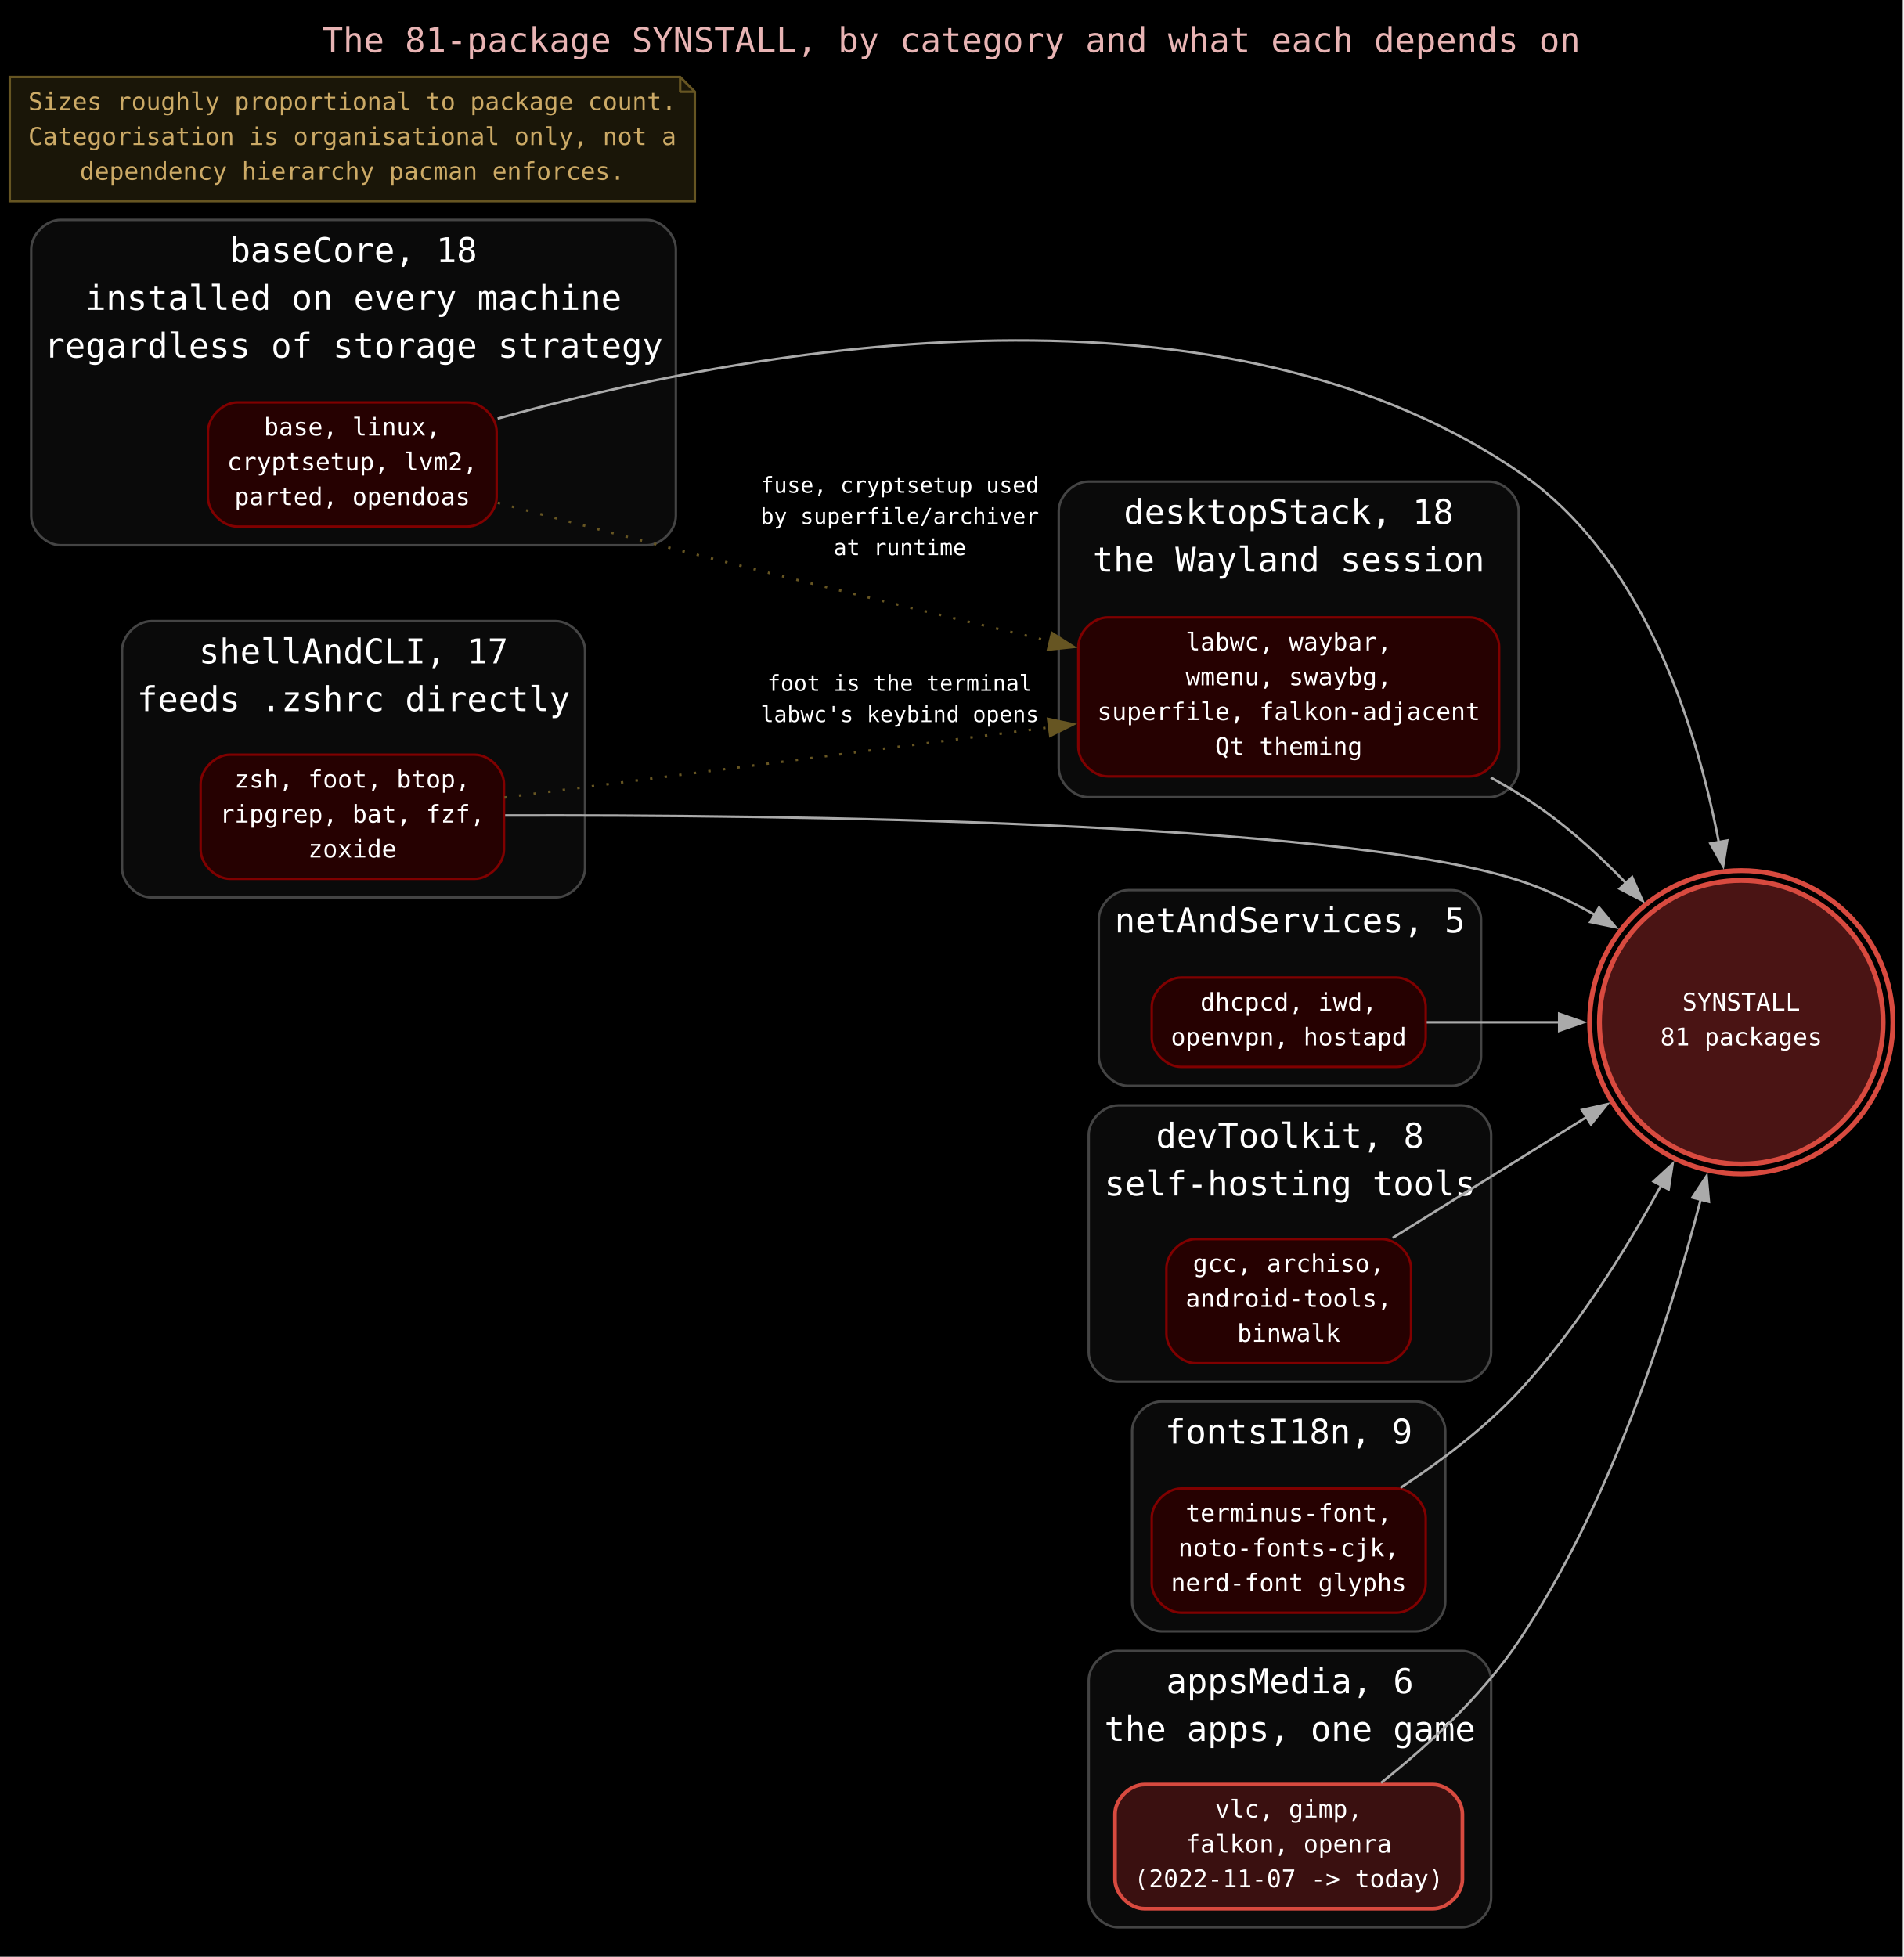
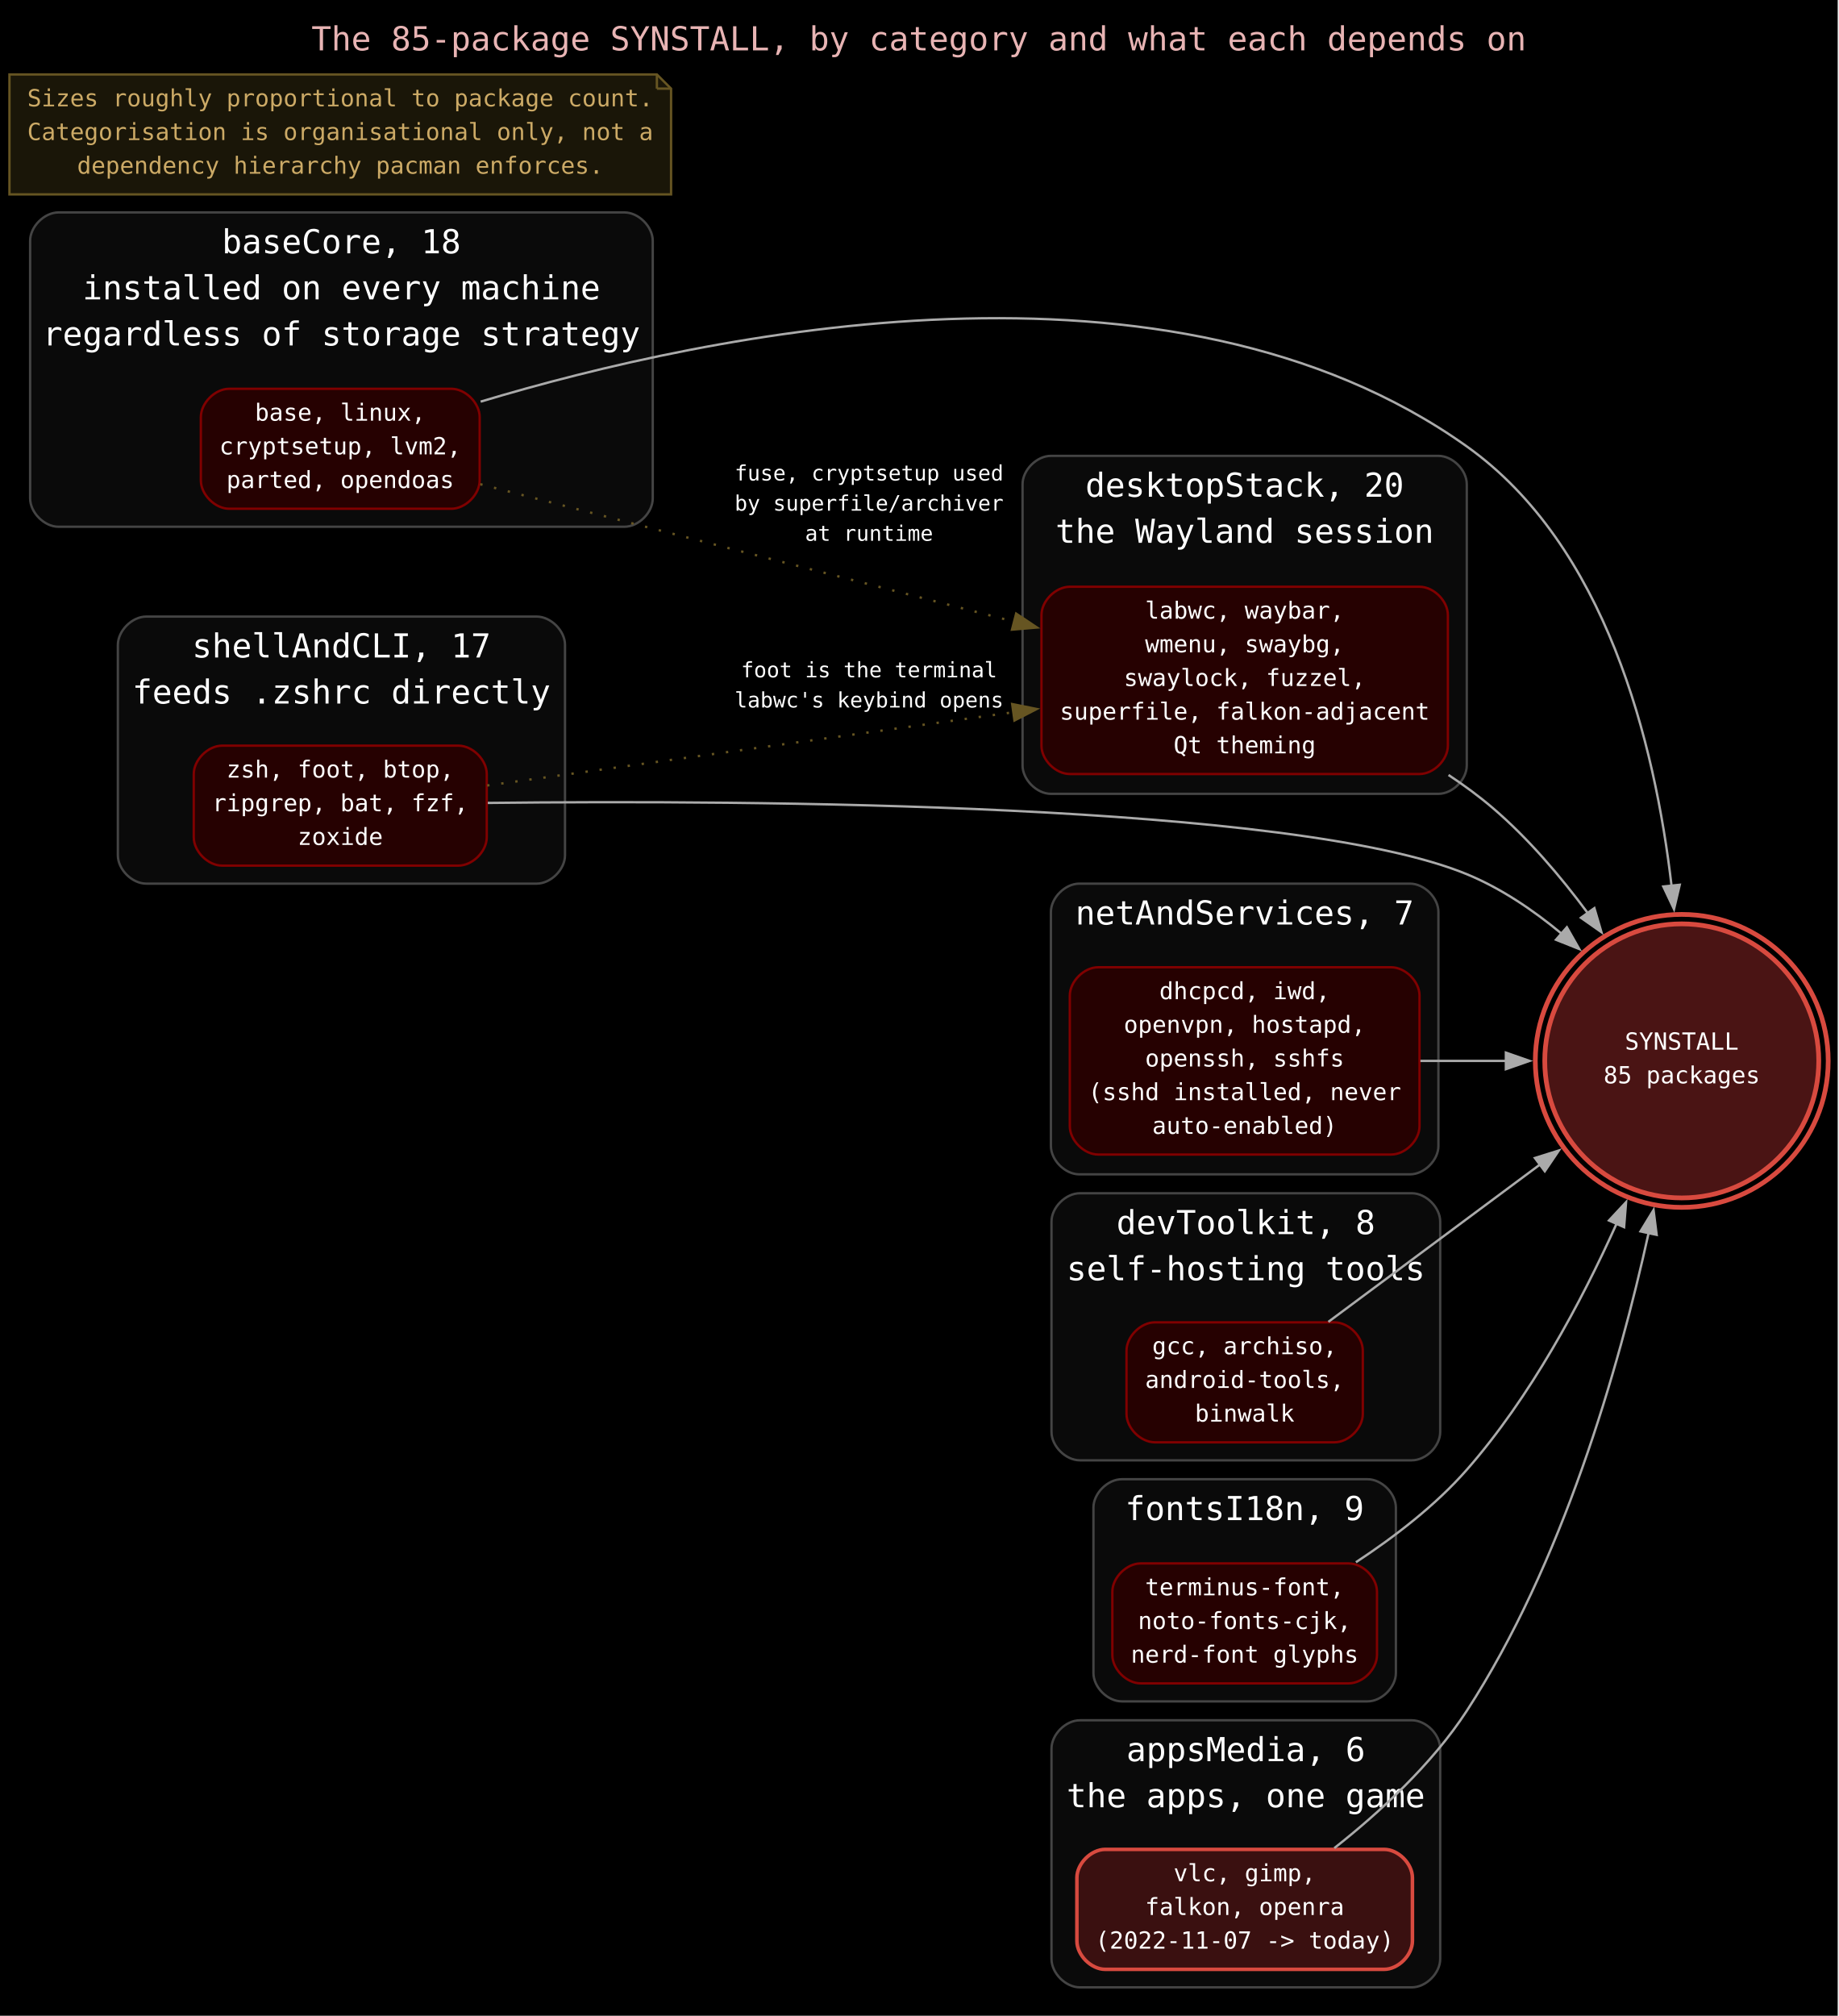
- <svg xmlns="http://www.w3.org/2000/svg" width="778pt" height="800pt" viewBox="0.00 0.00 778.00 800.00">
-   <g id="graph0" class="graph" transform="scale(1 1) rotate(0) translate(4 795.88)">
-     <polygon fill="#000000" stroke="none" points="-4,4 -4,-795.88 773.72,-795.88 773.72,4 -4,4" />
-     <text xml:space="preserve" text-anchor="middle" x="384.86" y="-774.58" font-family="monospace" font-size="14.00" fill="#e8b4b4">The 81-package SYNSTALL, by category and what each depends on</text>
+ <svg xmlns="http://www.w3.org/2000/svg" width="778pt" height="853pt" viewBox="0.00 0.00 778.00 853.00">
+   <g id="graph0" class="graph" transform="scale(1 1) rotate(0) translate(4 848.88)">
+     <polygon fill="#000000" stroke="none" points="-4,4 -4,-848.88 773.72,-848.88 773.72,4 -4,4" />
+     <text xml:space="preserve" text-anchor="middle" x="384.86" y="-827.58" font-family="monospace" font-size="14.00" fill="#e8b4b4">The 85-package SYNSTALL, by category and what each depends on</text>
    <g id="clust1" class="cluster">
-       <path fill="#0a0a0a" stroke="#444444" d="M20.75,-573C20.75,-573 260.25,-573 260.25,-573 266.25,-573 272.25,-579 272.25,-585 272.25,-585 272.25,-694 272.25,-694 272.25,-700 266.25,-706 260.25,-706 260.25,-706 20.75,-706 20.75,-706 14.75,-706 8.75,-700 8.75,-694 8.75,-694 8.75,-585 8.75,-585 8.75,-579 14.75,-573 20.75,-573" />
-       <text xml:space="preserve" text-anchor="middle" x="140.5" y="-688.7" font-family="monospace" font-size="14.00" fill="white">baseCore, 18</text>
-       <text xml:space="preserve" text-anchor="middle" x="140.5" y="-669.2" font-family="monospace" font-size="14.00" fill="white">installed on every machine</text>
-       <text xml:space="preserve" text-anchor="middle" x="140.5" y="-649.7" font-family="monospace" font-size="14.00" fill="white">regardless of storage strategy</text>
+       <path fill="#0a0a0a" stroke="#444444" d="M20.75,-626C20.75,-626 260.25,-626 260.25,-626 266.25,-626 272.25,-632 272.25,-638 272.25,-638 272.25,-747 272.25,-747 272.25,-753 266.25,-759 260.25,-759 260.25,-759 20.75,-759 20.75,-759 14.75,-759 8.75,-753 8.75,-747 8.75,-747 8.75,-638 8.75,-638 8.75,-632 14.75,-626 20.75,-626" />
+       <text xml:space="preserve" text-anchor="middle" x="140.5" y="-741.7" font-family="monospace" font-size="14.00" fill="white">baseCore, 18</text>
+       <text xml:space="preserve" text-anchor="middle" x="140.5" y="-722.2" font-family="monospace" font-size="14.00" fill="white">installed on every machine</text>
+       <text xml:space="preserve" text-anchor="middle" x="140.5" y="-702.7" font-family="monospace" font-size="14.00" fill="white">regardless of storage strategy</text>
    </g>
    <g id="clust2" class="cluster">
-       <path fill="#0a0a0a" stroke="#444444" d="M457.12,-352C457.12,-352 589.38,-352 589.38,-352 595.38,-352 601.38,-358 601.38,-364 601.38,-364 601.38,-420 601.38,-420 601.38,-426 595.38,-432 589.38,-432 589.38,-432 457.12,-432 457.12,-432 451.12,-432 445.12,-426 445.12,-420 445.12,-420 445.12,-364 445.12,-364 445.12,-358 451.12,-352 457.12,-352" />
-       <text xml:space="preserve" text-anchor="middle" x="523.25" y="-414.7" font-family="monospace" font-size="14.00" fill="white">netAndServices, 5</text>
+       <path fill="#0a0a0a" stroke="#444444" d="M452.75,-352C452.75,-352 592.75,-352 592.75,-352 598.75,-352 604.75,-358 604.75,-364 604.75,-364 604.75,-463 604.75,-463 604.75,-469 598.75,-475 592.75,-475 592.75,-475 452.75,-475 452.75,-475 446.75,-475 440.75,-469 440.75,-463 440.75,-463 440.75,-364 440.75,-364 440.75,-358 446.75,-352 452.75,-352" />
+       <text xml:space="preserve" text-anchor="middle" x="522.75" y="-457.7" font-family="monospace" font-size="14.00" fill="white">netAndServices, 7</text>
    </g>
    <g id="clust3" class="cluster">
-       <path fill="#0a0a0a" stroke="#444444" d="M57.88,-429C57.88,-429 223.12,-429 223.12,-429 229.12,-429 235.12,-435 235.12,-441 235.12,-441 235.12,-530 235.12,-530 235.12,-536 229.12,-542 223.12,-542 223.12,-542 57.88,-542 57.88,-542 51.88,-542 45.88,-536 45.88,-530 45.88,-530 45.88,-441 45.88,-441 45.88,-435 51.88,-429 57.88,-429" />
-       <text xml:space="preserve" text-anchor="middle" x="140.5" y="-524.7" font-family="monospace" font-size="14.00" fill="white">shellAndCLI, 17</text>
-       <text xml:space="preserve" text-anchor="middle" x="140.5" y="-505.2" font-family="monospace" font-size="14.00" fill="white">feeds .zshrc directly</text>
+       <path fill="#0a0a0a" stroke="#444444" d="M57.88,-475C57.88,-475 223.12,-475 223.12,-475 229.12,-475 235.12,-481 235.12,-487 235.12,-487 235.12,-576 235.12,-576 235.12,-582 229.12,-588 223.12,-588 223.12,-588 57.88,-588 57.88,-588 51.88,-588 45.88,-582 45.88,-576 45.88,-576 45.88,-487 45.88,-487 45.88,-481 51.88,-475 57.88,-475" />
+       <text xml:space="preserve" text-anchor="middle" x="140.5" y="-570.7" font-family="monospace" font-size="14.00" fill="white">shellAndCLI, 17</text>
+       <text xml:space="preserve" text-anchor="middle" x="140.5" y="-551.2" font-family="monospace" font-size="14.00" fill="white">feeds .zshrc directly</text>
    </g>
    <g id="clust4" class="cluster">
-       <path fill="#0a0a0a" stroke="#444444" d="M440.75,-470C440.75,-470 604.75,-470 604.75,-470 610.75,-470 616.75,-476 616.75,-482 616.75,-482 616.75,-587 616.75,-587 616.75,-593 610.75,-599 604.75,-599 604.75,-599 440.75,-599 440.75,-599 434.75,-599 428.75,-593 428.75,-587 428.75,-587 428.75,-482 428.75,-482 428.75,-476 434.75,-470 440.75,-470" />
-       <text xml:space="preserve" text-anchor="middle" x="522.75" y="-581.7" font-family="monospace" font-size="14.00" fill="white">desktopStack, 18</text>
-       <text xml:space="preserve" text-anchor="middle" x="522.75" y="-562.2" font-family="monospace" font-size="14.00" fill="white">the Wayland session</text>
+       <path fill="#0a0a0a" stroke="#444444" d="M440.75,-513C440.75,-513 604.75,-513 604.75,-513 610.75,-513 616.75,-519 616.75,-525 616.75,-525 616.75,-644 616.75,-644 616.75,-650 610.75,-656 604.75,-656 604.75,-656 440.75,-656 440.75,-656 434.75,-656 428.75,-650 428.75,-644 428.75,-644 428.75,-525 428.75,-525 428.75,-519 434.75,-513 440.75,-513" />
+       <text xml:space="preserve" text-anchor="middle" x="522.75" y="-638.7" font-family="monospace" font-size="14.00" fill="white">desktopStack, 20</text>
+       <text xml:space="preserve" text-anchor="middle" x="522.75" y="-619.2" font-family="monospace" font-size="14.00" fill="white">the Wayland session</text>
    </g>
    <g id="clust5" class="cluster">
      <path fill="#0a0a0a" stroke="#444444" d="M453,-231C453,-231 593.5,-231 593.5,-231 599.5,-231 605.5,-237 605.5,-243 605.5,-243 605.5,-332 605.5,-332 605.5,-338 599.5,-344 593.5,-344 593.5,-344 453,-344 453,-344 447,-344 441,-338 441,-332 441,-332 441,-243 441,-243 441,-237 447,-231 453,-231" />
      <text xml:space="preserve" text-anchor="middle" x="523.25" y="-326.7" font-family="monospace" font-size="14.00" fill="white">devToolkit, 8</text>
      <text xml:space="preserve" text-anchor="middle" x="523.25" y="-307.2" font-family="monospace" font-size="14.00" fill="white">self-hosting tools</text>
    </g>
    <g id="clust6" class="cluster">
      <path fill="#0a0a0a" stroke="#444444" d="M470.75,-129C470.75,-129 574.75,-129 574.75,-129 580.75,-129 586.75,-135 586.75,-141 586.75,-141 586.75,-211 586.75,-211 586.75,-217 580.75,-223 574.75,-223 574.75,-223 470.75,-223 470.75,-223 464.75,-223 458.75,-217 458.75,-211 458.75,-211 458.75,-141 458.75,-141 458.75,-135 464.75,-129 470.75,-129" />
      <text xml:space="preserve" text-anchor="middle" x="522.75" y="-205.7" font-family="monospace" font-size="14.00" fill="white">fontsI18n, 9</text>
    </g>
    <g id="clust7" class="cluster">
      <path fill="#0a0a0a" stroke="#444444" d="M453,-8C453,-8 593.5,-8 593.5,-8 599.5,-8 605.5,-14 605.5,-20 605.5,-20 605.5,-109 605.5,-109 605.5,-115 599.5,-121 593.5,-121 593.5,-121 453,-121 453,-121 447,-121 441,-115 441,-109 441,-109 441,-20 441,-20 441,-14 447,-8 453,-8" />
      <text xml:space="preserve" text-anchor="middle" x="523.25" y="-103.7" font-family="monospace" font-size="14.00" fill="white">appsMedia, 6</text>
      <text xml:space="preserve" text-anchor="middle" x="523.25" y="-84.2" font-family="monospace" font-size="14.00" fill="white">the apps, one game</text>
    </g>
    <g id="node1" class="node">
-       <ellipse fill="#4a1414" stroke="#d84a3f" stroke-width="2" cx="707.73" cy="-378" rx="57.98" ry="57.98" />
-       <ellipse fill="none" stroke="#d84a3f" stroke-width="2" cx="707.73" cy="-378" rx="61.98" ry="61.98" />
-       <text xml:space="preserve" text-anchor="middle" x="707.73" y="-382.75" font-family="monospace" font-size="10.00" fill="white">SYNSTALL</text>
-       <text xml:space="preserve" text-anchor="middle" x="707.73" y="-368.5" font-family="monospace" font-size="10.00" fill="white">81 packages</text>
+       <ellipse fill="#4a1414" stroke="#d84a3f" stroke-width="2" cx="707.73" cy="-400" rx="57.98" ry="57.98" />
+       <ellipse fill="none" stroke="#d84a3f" stroke-width="2" cx="707.73" cy="-400" rx="61.98" ry="61.98" />
+       <text xml:space="preserve" text-anchor="middle" x="707.73" y="-404.75" font-family="monospace" font-size="10.00" fill="white">SYNSTALL</text>
+       <text xml:space="preserve" text-anchor="middle" x="707.73" y="-390.5" font-family="monospace" font-size="10.00" fill="white">85 packages</text>
    </g>
    <g id="node2" class="node">
-       <path fill="#260101" stroke="#800000" d="M187,-631.38C187,-631.38 93,-631.38 93,-631.38 87,-631.38 81,-625.38 81,-619.38 81,-619.38 81,-592.62 81,-592.62 81,-586.62 87,-580.62 93,-580.62 93,-580.62 187,-580.62 187,-580.62 193,-580.62 199,-586.62 199,-592.62 199,-592.62 199,-619.38 199,-619.38 199,-625.38 193,-631.38 187,-631.38" />
-       <text xml:space="preserve" text-anchor="middle" x="140" y="-617.88" font-family="monospace" font-size="10.00" fill="white">base, linux,</text>
-       <text xml:space="preserve" text-anchor="middle" x="140" y="-603.62" font-family="monospace" font-size="10.00" fill="white">cryptsetup, lvm2,</text>
-       <text xml:space="preserve" text-anchor="middle" x="140" y="-589.38" font-family="monospace" font-size="10.00" fill="white">parted, opendoas</text>
+       <path fill="#260101" stroke="#800000" d="M187,-684.38C187,-684.38 93,-684.38 93,-684.38 87,-684.38 81,-678.38 81,-672.38 81,-672.38 81,-645.62 81,-645.62 81,-639.62 87,-633.62 93,-633.62 93,-633.62 187,-633.62 187,-633.62 193,-633.62 199,-639.62 199,-645.62 199,-645.62 199,-672.38 199,-672.38 199,-678.38 193,-684.38 187,-684.38" />
+       <text xml:space="preserve" text-anchor="middle" x="140" y="-670.88" font-family="monospace" font-size="10.00" fill="white">base, linux,</text>
+       <text xml:space="preserve" text-anchor="middle" x="140" y="-656.62" font-family="monospace" font-size="10.00" fill="white">cryptsetup, lvm2,</text>
+       <text xml:space="preserve" text-anchor="middle" x="140" y="-642.38" font-family="monospace" font-size="10.00" fill="white">parted, opendoas</text>
    </g>
    <g id="edge1" class="edge">
-       <path fill="none" stroke="#aaaaaa" d="M199.4,-624.75C295.66,-651.81 489.64,-689.65 616.75,-603 666.3,-569.22 688.57,-503.3 698.57,-451.51" />
-       <polygon fill="#aaaaaa" stroke="#aaaaaa" points="701.99,-452.3 700.32,-441.84 695.1,-451.06 701.99,-452.3" />
+       <path fill="none" stroke="#aaaaaa" d="M199.41,-678.94C296.12,-707.99 491.27,-749.35 616.75,-660 675.63,-618.07 696.34,-534.86 703.44,-473.82" />
+       <polygon fill="#aaaaaa" stroke="#aaaaaa" points="706.88,-474.52 704.45,-464.2 699.92,-473.78 706.88,-474.52" />
    </g>
    <g id="node5" class="node">
-       <path fill="#260101" stroke="#800000" d="M596.75,-543.5C596.75,-543.5 448.75,-543.5 448.75,-543.5 442.75,-543.5 436.75,-537.5 436.75,-531.5 436.75,-531.5 436.75,-490.5 436.75,-490.5 436.75,-484.5 442.75,-478.5 448.75,-478.5 448.75,-478.5 596.75,-478.5 596.75,-478.5 602.75,-478.5 608.75,-484.5 608.75,-490.5 608.75,-490.5 608.75,-531.5 608.75,-531.5 608.75,-537.5 602.75,-543.5 596.75,-543.5" />
-       <text xml:space="preserve" text-anchor="middle" x="522.75" y="-530" font-family="monospace" font-size="10.00" fill="white">labwc, waybar,</text>
-       <text xml:space="preserve" text-anchor="middle" x="522.75" y="-515.75" font-family="monospace" font-size="10.00" fill="white">wmenu, swaybg,</text>
-       <text xml:space="preserve" text-anchor="middle" x="522.75" y="-501.5" font-family="monospace" font-size="10.00" fill="white">superfile, falkon-adjacent</text>
-       <text xml:space="preserve" text-anchor="middle" x="522.75" y="-487.25" font-family="monospace" font-size="10.00" fill="white">Qt theming</text>
+       <path fill="#260101" stroke="#800000" d="M596.75,-600.62C596.75,-600.62 448.75,-600.62 448.75,-600.62 442.75,-600.62 436.75,-594.62 436.75,-588.62 436.75,-588.62 436.75,-533.38 436.75,-533.38 436.75,-527.38 442.75,-521.38 448.75,-521.38 448.75,-521.38 596.75,-521.38 596.75,-521.38 602.75,-521.38 608.75,-527.38 608.75,-533.38 608.75,-533.38 608.75,-588.62 608.75,-588.62 608.75,-594.62 602.75,-600.62 596.75,-600.62" />
+       <text xml:space="preserve" text-anchor="middle" x="522.75" y="-587.12" font-family="monospace" font-size="10.00" fill="white">labwc, waybar,</text>
+       <text xml:space="preserve" text-anchor="middle" x="522.75" y="-572.88" font-family="monospace" font-size="10.00" fill="white">wmenu, swaybg,</text>
+       <text xml:space="preserve" text-anchor="middle" x="522.75" y="-558.62" font-family="monospace" font-size="10.00" fill="white">swaylock, fuzzel,</text>
+       <text xml:space="preserve" text-anchor="middle" x="522.75" y="-544.38" font-family="monospace" font-size="10.00" fill="white">superfile, falkon-adjacent</text>
+       <text xml:space="preserve" text-anchor="middle" x="522.75" y="-530.12" font-family="monospace" font-size="10.00" fill="white">Qt theming</text>
    </g>
    <g id="edge8" class="edge">
-       <path fill="none" stroke="#665522" stroke-dasharray="1,5" d="M199.45,-590.33C228.96,-582.5 265.34,-572.96 298,-564.75 339.7,-554.26 385.89,-543.09 425.42,-533.67" />
-       <polygon fill="#665522" stroke="#665522" points="425.99,-537.13 434.91,-531.41 424.37,-530.32 425.99,-537.13" />
-       <text xml:space="preserve" text-anchor="middle" x="358.38" y="-594.45" font-family="monospace" font-size="9.00" fill="white">  fuse, cryptsetup used</text>
-       <text xml:space="preserve" text-anchor="middle" x="358.38" y="-581.7" font-family="monospace" font-size="9.00" fill="white">  by superfile/archiver</text>
-       <text xml:space="preserve" text-anchor="middle" x="358.38" y="-568.95" font-family="monospace" font-size="9.00" fill="white">  at runtime</text>
+       <path fill="none" stroke="#665522" stroke-dasharray="1,5" d="M199.24,-644.01C259.38,-628.53 354.23,-604.12 425.53,-585.77" />
+       <polygon fill="#665522" stroke="#665522" points="426.04,-589.25 434.85,-583.37 424.29,-582.47 426.04,-589.25" />
+       <text xml:space="preserve" text-anchor="middle" x="358.38" y="-645.57" font-family="monospace" font-size="9.00" fill="white">  fuse, cryptsetup used</text>
+       <text xml:space="preserve" text-anchor="middle" x="358.38" y="-632.82" font-family="monospace" font-size="9.00" fill="white">  by superfile/archiver</text>
+       <text xml:space="preserve" text-anchor="middle" x="358.38" y="-620.07" font-family="monospace" font-size="9.00" fill="white">  at runtime</text>
    </g>
    <g id="node3" class="node">
-       <path fill="#260101" stroke="#800000" d="M566.75,-396.25C566.75,-396.25 478.75,-396.25 478.75,-396.25 472.75,-396.25 466.75,-390.25 466.75,-384.25 466.75,-384.25 466.75,-371.75 466.75,-371.75 466.75,-365.75 472.75,-359.75 478.75,-359.75 478.75,-359.75 566.75,-359.75 566.75,-359.75 572.75,-359.75 578.75,-365.75 578.75,-371.75 578.75,-371.75 578.75,-384.25 578.75,-384.25 578.75,-390.25 572.75,-396.25 566.75,-396.25" />
-       <text xml:space="preserve" text-anchor="middle" x="522.75" y="-382.75" font-family="monospace" font-size="10.00" fill="white">dhcpcd, iwd,</text>
-       <text xml:space="preserve" text-anchor="middle" x="522.75" y="-368.5" font-family="monospace" font-size="10.00" fill="white">openvpn, hostapd</text>
+       <path fill="#260101" stroke="#800000" d="M584.75,-439.62C584.75,-439.62 460.75,-439.62 460.75,-439.62 454.75,-439.62 448.75,-433.62 448.75,-427.62 448.75,-427.62 448.75,-372.38 448.75,-372.38 448.75,-366.38 454.75,-360.38 460.75,-360.38 460.75,-360.38 584.75,-360.38 584.75,-360.38 590.75,-360.38 596.75,-366.38 596.75,-372.38 596.75,-372.38 596.75,-427.62 596.75,-427.62 596.75,-433.62 590.75,-439.62 584.75,-439.62" />
+       <text xml:space="preserve" text-anchor="middle" x="522.75" y="-426.12" font-family="monospace" font-size="10.00" fill="white">dhcpcd, iwd,</text>
+       <text xml:space="preserve" text-anchor="middle" x="522.75" y="-411.88" font-family="monospace" font-size="10.00" fill="white">openvpn, hostapd,</text>
+       <text xml:space="preserve" text-anchor="middle" x="522.75" y="-397.62" font-family="monospace" font-size="10.00" fill="white">openssh, sshfs</text>
+       <text xml:space="preserve" text-anchor="middle" x="522.75" y="-383.38" font-family="monospace" font-size="10.00" fill="white">(sshd installed, never</text>
+       <text xml:space="preserve" text-anchor="middle" x="522.75" y="-369.12" font-family="monospace" font-size="10.00" fill="white">auto-enabled)</text>
    </g>
    <g id="edge2" class="edge">
-       <path fill="none" stroke="#aaaaaa" d="M579.15,-378C596.23,-378 615.31,-378 633.4,-378" />
-       <polygon fill="#aaaaaa" stroke="#aaaaaa" points="633.29,-381.5 643.29,-378 633.29,-374.5 633.29,-381.5" />
+       <path fill="none" stroke="#aaaaaa" d="M597.12,-400C609.1,-400 621.51,-400 633.49,-400" />
+       <polygon fill="#aaaaaa" stroke="#aaaaaa" points="633.3,-403.5 643.3,-400 633.3,-396.5 633.3,-403.5" />
    </g>
    <g id="node4" class="node">
-       <path fill="#260101" stroke="#800000" d="M190,-487.38C190,-487.38 90,-487.38 90,-487.38 84,-487.38 78,-481.38 78,-475.38 78,-475.38 78,-448.62 78,-448.62 78,-442.62 84,-436.62 90,-436.62 90,-436.62 190,-436.62 190,-436.62 196,-436.62 202,-442.62 202,-448.62 202,-448.62 202,-475.38 202,-475.38 202,-481.38 196,-487.38 190,-487.38" />
-       <text xml:space="preserve" text-anchor="middle" x="140" y="-473.88" font-family="monospace" font-size="10.00" fill="white">zsh, foot, btop,</text>
-       <text xml:space="preserve" text-anchor="middle" x="140" y="-459.62" font-family="monospace" font-size="10.00" fill="white">ripgrep, bat, fzf,</text>
-       <text xml:space="preserve" text-anchor="middle" x="140" y="-445.38" font-family="monospace" font-size="10.00" fill="white">zoxide</text>
+       <path fill="#260101" stroke="#800000" d="M190,-533.38C190,-533.38 90,-533.38 90,-533.38 84,-533.38 78,-527.38 78,-521.38 78,-521.38 78,-494.62 78,-494.62 78,-488.62 84,-482.62 90,-482.62 90,-482.62 190,-482.62 190,-482.62 196,-482.62 202,-488.62 202,-494.62 202,-494.62 202,-521.38 202,-521.38 202,-527.38 196,-533.38 190,-533.38" />
+       <text xml:space="preserve" text-anchor="middle" x="140" y="-519.88" font-family="monospace" font-size="10.00" fill="white">zsh, foot, btop,</text>
+       <text xml:space="preserve" text-anchor="middle" x="140" y="-505.62" font-family="monospace" font-size="10.00" fill="white">ripgrep, bat, fzf,</text>
+       <text xml:space="preserve" text-anchor="middle" x="140" y="-491.38" font-family="monospace" font-size="10.00" fill="white">zoxide</text>
    </g>
    <g id="edge3" class="edge">
-       <path fill="none" stroke="#aaaaaa" d="M202.47,-462.53C313.17,-462.85 541.51,-460.4 616.75,-436 627.36,-432.56 637.94,-427.55 647.92,-421.89" />
-       <polygon fill="#aaaaaa" stroke="#aaaaaa" points="649.59,-424.96 656.38,-416.82 646,-418.95 649.59,-424.96" />
+       <path fill="none" stroke="#aaaaaa" d="M202.43,-509.15C313.62,-510.43 543.49,-509.17 616.75,-479 631.13,-473.08 644.8,-463.86 656.93,-453.79" />
+       <polygon fill="#aaaaaa" stroke="#aaaaaa" points="659.11,-456.54 664.35,-447.34 654.51,-451.26 659.11,-456.54" />
    </g>
    <g id="edge9" class="edge">
-       <path fill="none" stroke="#665522" stroke-dasharray="1,5" d="M202.17,-469.87C262.33,-477.61 355.09,-489.55 425.2,-498.57" />
-       <polygon fill="#665522" stroke="#665522" points="424.39,-502 434.75,-499.8 425.28,-495.06 424.39,-502" />
-       <text xml:space="preserve" text-anchor="middle" x="358.38" y="-513.47" font-family="monospace" font-size="9.00" fill="white">  foot is the terminal</text>
-       <text xml:space="preserve" text-anchor="middle" x="358.38" y="-500.72" font-family="monospace" font-size="9.00" fill="white">  labwc's keybind opens</text>
+       <path fill="none" stroke="#665522" stroke-dasharray="1,5" d="M202.17,-516.52C262.33,-524.89 355.09,-537.8 425.2,-547.56" />
+       <polygon fill="#665522" stroke="#665522" points="424.37,-550.98 434.75,-548.89 425.33,-544.04 424.37,-550.98" />
+       <text xml:space="preserve" text-anchor="middle" x="358.38" y="-562.29" font-family="monospace" font-size="9.00" fill="white">  foot is the terminal</text>
+       <text xml:space="preserve" text-anchor="middle" x="358.38" y="-549.54" font-family="monospace" font-size="9.00" fill="white">  labwc's keybind opens</text>
    </g>
    <g id="edge4" class="edge">
-       <path fill="none" stroke="#aaaaaa" d="M605.33,-478.05C613.15,-473.74 620.77,-469.05 627.75,-464 639.4,-455.57 650.66,-445.22 660.84,-434.64" />
-       <polygon fill="#aaaaaa" stroke="#aaaaaa" points="663.11,-437.35 667.38,-427.65 657.99,-432.57 663.11,-437.35" />
+       <path fill="none" stroke="#aaaaaa" d="M609.03,-520.97C615.62,-516.62 621.95,-511.96 627.75,-507 642.65,-494.28 656.34,-478.23 668,-462.47" />
+       <polygon fill="#aaaaaa" stroke="#aaaaaa" points="670.75,-464.64 673.74,-454.47 665.07,-460.56 670.75,-464.64" />
    </g>
    <g id="node6" class="node">
      <path fill="#260101" stroke="#800000" d="M560.75,-289.38C560.75,-289.38 484.75,-289.38 484.75,-289.38 478.75,-289.38 472.75,-283.38 472.75,-277.38 472.75,-277.38 472.75,-250.62 472.75,-250.62 472.75,-244.62 478.75,-238.62 484.75,-238.62 484.75,-238.62 560.75,-238.62 560.75,-238.62 566.75,-238.62 572.75,-244.62 572.75,-250.62 572.75,-250.62 572.75,-277.38 572.75,-277.38 572.75,-283.38 566.75,-289.38 560.75,-289.38" />
      <text xml:space="preserve" text-anchor="middle" x="522.75" y="-275.88" font-family="monospace" font-size="10.00" fill="white">gcc, archiso,</text>
      <text xml:space="preserve" text-anchor="middle" x="522.75" y="-261.62" font-family="monospace" font-size="10.00" fill="white">android-tools,</text>
      <text xml:space="preserve" text-anchor="middle" x="522.75" y="-247.38" font-family="monospace" font-size="10.00" fill="white">binwalk</text>
    </g>
    <g id="edge5" class="edge">
-       <path fill="none" stroke="#aaaaaa" d="M565.27,-289.87C588.75,-304.5 618.56,-323.07 644.76,-339.39" />
-       <polygon fill="#aaaaaa" stroke="#aaaaaa" points="642.6,-342.17 652.94,-344.49 646.3,-336.23 642.6,-342.17" />
+       <path fill="none" stroke="#aaaaaa" d="M558.17,-289.58C583.41,-308.34 618.29,-334.27 647.91,-356.28" />
+       <polygon fill="#aaaaaa" stroke="#aaaaaa" points="645.59,-358.92 655.71,-362.08 649.77,-353.3 645.59,-358.92" />
    </g>
    <g id="node7" class="node">
      <path fill="#260101" stroke="#800000" d="M566.75,-187.38C566.75,-187.38 478.75,-187.38 478.75,-187.38 472.75,-187.38 466.75,-181.38 466.75,-175.38 466.75,-175.38 466.75,-148.62 466.75,-148.62 466.75,-142.62 472.75,-136.62 478.75,-136.62 478.75,-136.62 566.75,-136.62 566.75,-136.62 572.75,-136.62 578.75,-142.62 578.75,-148.62 578.75,-148.62 578.75,-175.38 578.75,-175.38 578.75,-181.38 572.75,-187.38 566.75,-187.38" />
      <text xml:space="preserve" text-anchor="middle" x="522.75" y="-173.88" font-family="monospace" font-size="10.00" fill="white">terminus-font,</text>
      <text xml:space="preserve" text-anchor="middle" x="522.75" y="-159.62" font-family="monospace" font-size="10.00" fill="white">noto-fonts-cjk,</text>
      <text xml:space="preserve" text-anchor="middle" x="522.75" y="-145.38" font-family="monospace" font-size="10.00" fill="white">nerd-font glyphs</text>
    </g>
    <g id="edge6" class="edge">
-       <path fill="none" stroke="#aaaaaa" d="M568.42,-187.67C584.83,-198.46 602.8,-212 616.75,-227 639.79,-251.78 659.76,-283.42 674.98,-311.33" />
-       <polygon fill="#aaaaaa" stroke="#aaaaaa" points="671.86,-312.92 679.66,-320.09 678.04,-309.62 671.86,-312.92" />
+       <path fill="none" stroke="#aaaaaa" d="M569.84,-187.87C586.04,-198.51 603.5,-211.9 616.75,-227 643.56,-257.56 665.02,-297.51 680.24,-331.32" />
+       <polygon fill="#aaaaaa" stroke="#aaaaaa" points="676.93,-332.47 684.16,-340.22 683.33,-329.65 676.93,-332.47" />
    </g>
    <g id="node8" class="node">
      <path fill="#3a1010" stroke="#d84a3f" stroke-width="1.5" d="M581.75,-66.38C581.75,-66.38 463.75,-66.38 463.75,-66.38 457.75,-66.38 451.75,-60.38 451.75,-54.38 451.75,-54.38 451.75,-27.62 451.75,-27.62 451.75,-21.62 457.75,-15.62 463.75,-15.62 463.75,-15.62 581.75,-15.62 581.75,-15.62 587.75,-15.62 593.75,-21.62 593.75,-27.62 593.75,-27.62 593.75,-54.38 593.75,-54.38 593.75,-60.38 587.75,-66.38 581.75,-66.38" />
      <text xml:space="preserve" text-anchor="middle" x="522.75" y="-52.88" font-family="monospace" font-size="10.00" fill="white">vlc, gimp,</text>
      <text xml:space="preserve" text-anchor="middle" x="522.75" y="-38.62" font-family="monospace" font-size="10.00" fill="white">falkon, openra</text>
      <text xml:space="preserve" text-anchor="middle" x="522.75" y="-24.38" font-family="monospace" font-size="10.00" fill="white">(2022-11-07 -&gt; today)</text>
    </g>
    <g id="edge7" class="edge">
-       <path fill="none" stroke="#aaaaaa" d="M560.48,-67.08C579.48,-82.16 601.76,-102.57 616.75,-125 653.68,-180.28 677.39,-252.48 691.15,-305.6" />
-       <polygon fill="#aaaaaa" stroke="#aaaaaa" points="687.72,-306.32 693.56,-315.16 694.51,-304.61 687.72,-306.32" />
+       <path fill="none" stroke="#aaaaaa" d="M560.7,-66.92C579.77,-81.96 602.05,-102.38 616.75,-125 657.18,-187.23 680.92,-269.21 693.76,-327.43" />
+       <polygon fill="#aaaaaa" stroke="#aaaaaa" points="690.27,-327.86 695.79,-336.9 697.11,-326.39 690.27,-327.86" />
    </g>
    <g id="node9" class="node">
-       <polygon fill="#1a1608" stroke="#665522" points="274,-764.38 0,-764.38 0,-713.62 280,-713.62 280,-758.38 274,-764.38" />
-       <polyline fill="none" stroke="#665522" points="274,-764.38 274,-758.38" />
-       <polyline fill="none" stroke="#665522" points="280,-758.38 274,-758.38" />
-       <text xml:space="preserve" text-anchor="middle" x="140" y="-750.88" font-family="monospace" font-size="10.00" fill="#ccaa66">Sizes roughly proportional to package count.</text>
-       <text xml:space="preserve" text-anchor="middle" x="140" y="-736.62" font-family="monospace" font-size="10.00" fill="#ccaa66">Categorisation is organisational only, not a</text>
-       <text xml:space="preserve" text-anchor="middle" x="140" y="-722.38" font-family="monospace" font-size="10.00" fill="#ccaa66">dependency hierarchy pacman enforces.</text>
+       <polygon fill="#1a1608" stroke="#665522" points="274,-817.38 0,-817.38 0,-766.62 280,-766.62 280,-811.38 274,-817.38" />
+       <polyline fill="none" stroke="#665522" points="274,-817.38 274,-811.38" />
+       <polyline fill="none" stroke="#665522" points="280,-811.38 274,-811.38" />
+       <text xml:space="preserve" text-anchor="middle" x="140" y="-803.88" font-family="monospace" font-size="10.00" fill="#ccaa66">Sizes roughly proportional to package count.</text>
+       <text xml:space="preserve" text-anchor="middle" x="140" y="-789.62" font-family="monospace" font-size="10.00" fill="#ccaa66">Categorisation is organisational only, not a</text>
+       <text xml:space="preserve" text-anchor="middle" x="140" y="-775.38" font-family="monospace" font-size="10.00" fill="#ccaa66">dependency hierarchy pacman enforces.</text>
    </g>
  </g>
</svg>
